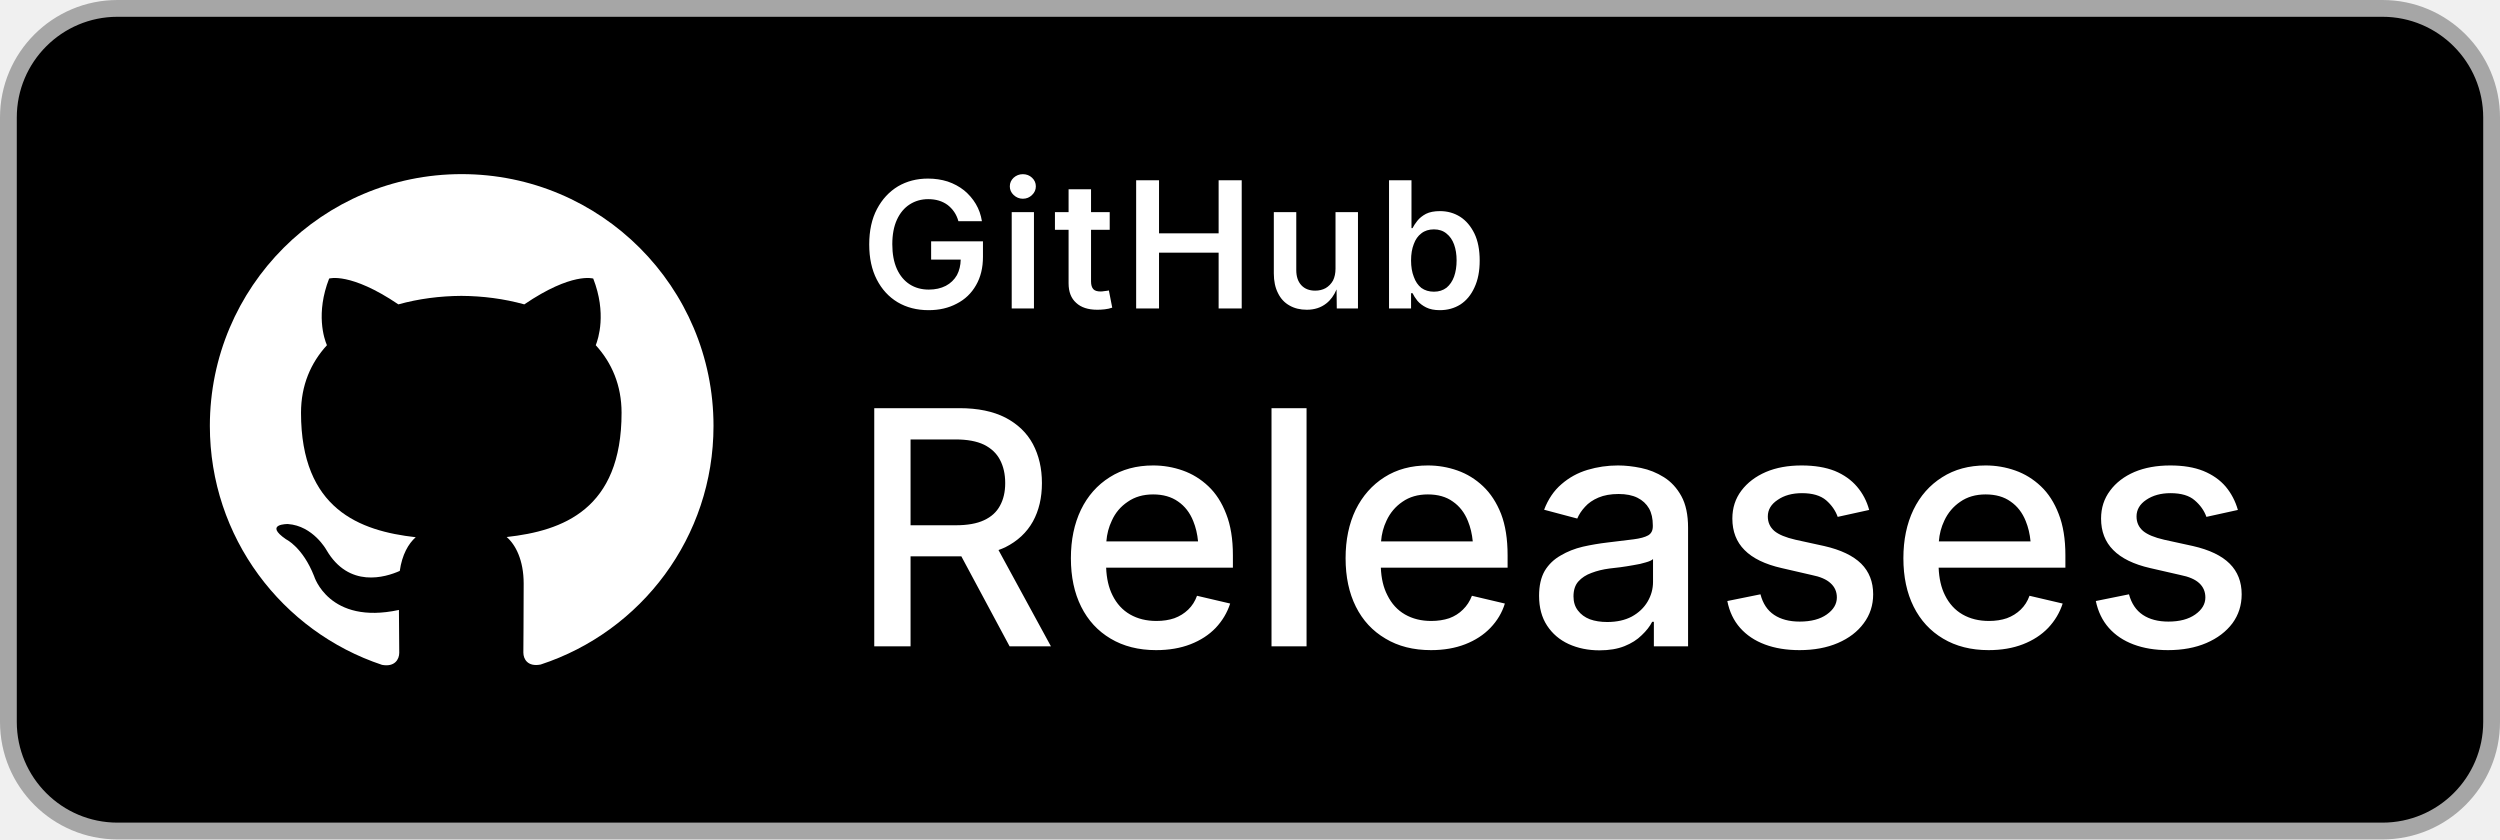
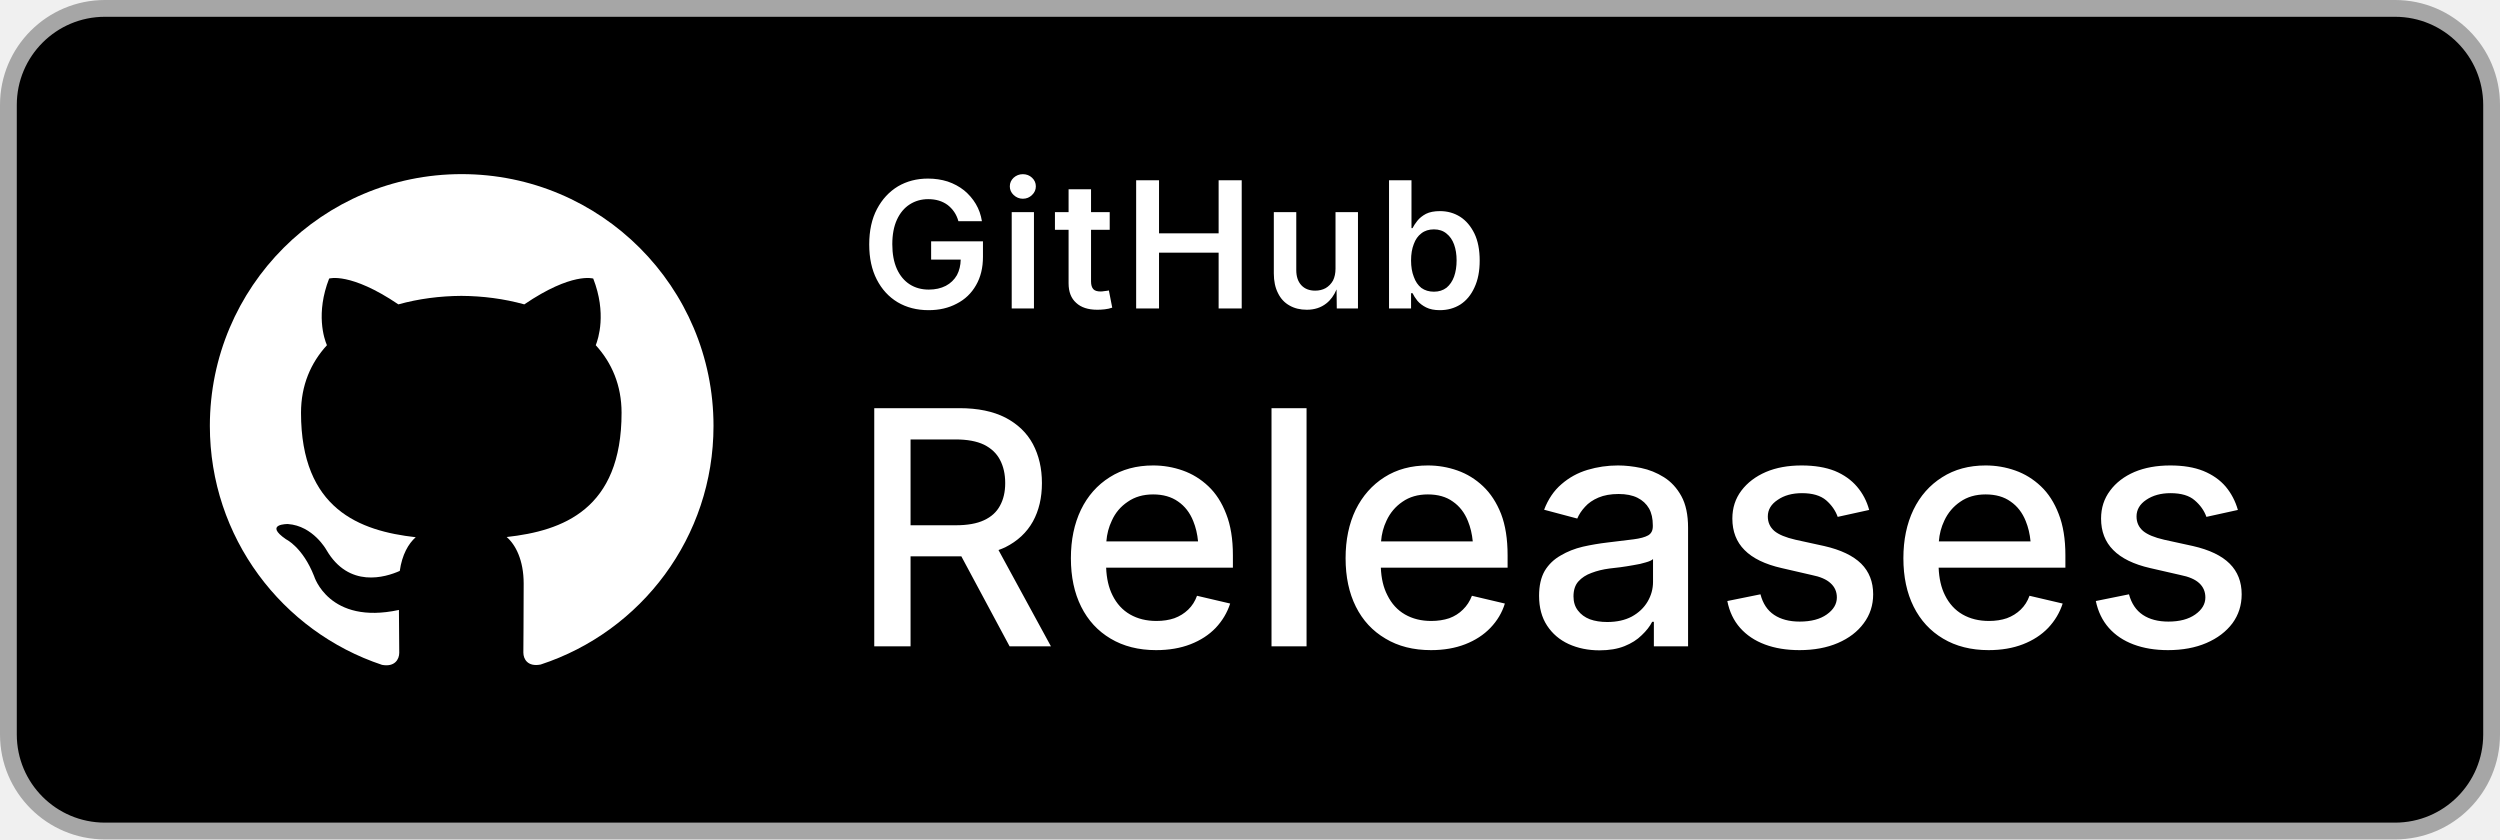
<svg xmlns="http://www.w3.org/2000/svg" width="119.13" height="40" viewBox="0 0 119.13 40" role="img" aria-label="Releases">
-   <rect x="0.4" y="0.4" width="118.33" height="39.2" rx="5.2" ry="5.2" fill="#000" stroke="#a6a6a6" stroke-width="0.8" />
+   <rect x="0.4" y="0.4" width="118.33" height="39.2" rx="4.6" ry="4.6" fill="#000" stroke="#a6a6a6" stroke-width="0.8" />
  <path transform="translate(10 8.0) scale(1.0)" fill="#fff" d="M12 .297c-6.63 0-12 5.373-12 12 0 5.303 3.438 9.8 8.205 11.385.6.113.82-.258.82-.577 0-.285-.01-1.04-.015-2.04-3.338.724-4.042-1.61-4.042-1.61C4.422 18.07 3.633 17.7 3.633 17.7c-1.087-.744.084-.729.084-.729 1.205.084 1.838 1.236 1.838 1.236 1.07 1.835 2.809 1.305 3.495.998.108-.776.417-1.305.76-1.605-2.665-.3-5.466-1.332-5.466-5.93 0-1.31.465-2.38 1.235-3.22-.135-.303-.54-1.523.105-3.176 0 0 1.005-.322 3.3 1.23.96-.267 1.98-.399 3-.405 1.02.006 2.04.138 3 .405 2.28-1.552 3.285-1.23 3.285-1.23.645 1.653.24 2.873.12 3.176.765.84 1.23 1.91 1.23 3.22 0 4.61-2.805 5.625-5.475 5.92.42.36.81 1.096.81 2.22 0 1.606-.015 2.896-.015 3.286 0 .315.21.69.825.57C20.565 22.092 24 17.592 24 12.297c0-6.627-5.373-12-12-12" />
  <path fill="#fff" d="M44.25 14.78Q43.41 14.78 42.77 14.4Q42.14 14.02 41.78 13.32Q41.42 12.62 41.42 11.65Q41.42 10.66 41.79 9.96Q42.16 9.26 42.79 8.88Q43.42 8.51 44.22 8.51Q44.72 8.51 45.16 8.65Q45.6 8.8 45.94 9.07Q46.28 9.35 46.5 9.72Q46.72 10.09 46.79 10.54H45.67Q45.6 10.29 45.47 10.1Q45.34 9.91 45.16 9.77Q44.97 9.63 44.74 9.56Q44.51 9.49 44.23 9.49Q43.74 9.49 43.35 9.74Q42.96 9.99 42.74 10.47Q42.52 10.95 42.52 11.64Q42.52 12.33 42.74 12.82Q42.96 13.3 43.35 13.55Q43.74 13.8 44.26 13.8Q44.72 13.8 45.07 13.62Q45.41 13.44 45.6 13.11Q45.77 12.79 45.78 12.37H44.37V11.5H46.84V12.24Q46.84 13.02 46.51 13.59Q46.18 14.17 45.59 14.47Q45.01 14.78 44.25 14.78ZM48.21 14.7V10.11H49.27V14.7ZM48.74 9.47Q48.49 9.47 48.3 9.29Q48.12 9.12 48.12 8.88Q48.12 8.64 48.3 8.47Q48.49 8.3 48.74 8.3Q49 8.3 49.18 8.47Q49.36 8.64 49.36 8.88Q49.36 9.12 49.18 9.29Q49 9.47 48.74 9.47ZM52.88 10.11V10.95H51.99V13.41Q51.99 13.66 52.1 13.78Q52.2 13.89 52.45 13.89Q52.52 13.89 52.64 13.87Q52.76 13.86 52.84 13.84L53 14.66Q52.83 14.72 52.64 14.74Q52.46 14.76 52.29 14.76Q51.63 14.76 51.28 14.43Q50.92 14.11 50.92 13.5V10.95H50.27V10.11H50.92V9.02H51.99V10.11ZM54.14 14.7V8.59H55.23V11.12H58.07V8.59H59.17V14.7H58.07V12.04H55.23V14.7ZM62.27 14.76Q61.8 14.76 61.45 14.56Q61.09 14.36 60.9 13.97Q60.7 13.58 60.7 13.03V10.11H61.77V12.87Q61.77 13.33 62.01 13.59Q62.25 13.85 62.67 13.85Q62.95 13.85 63.17 13.73Q63.39 13.6 63.52 13.37Q63.64 13.13 63.64 12.8V10.11H64.71V14.7H63.7L63.69 13.79Q63.51 14.22 63.2 14.46Q62.82 14.76 62.27 14.76ZM68.61 14.78Q68.22 14.78 67.96 14.65Q67.7 14.52 67.54 14.33Q67.39 14.14 67.31 13.97H67.24V14.7H66.19V8.59H67.26V10.87H67.31Q67.39 10.71 67.54 10.52Q67.69 10.33 67.95 10.19Q68.21 10.06 68.62 10.06Q69.15 10.06 69.58 10.33Q70 10.6 70.26 11.13Q70.51 11.65 70.51 12.42Q70.51 13.17 70.26 13.7Q70.02 14.23 69.59 14.51Q69.16 14.78 68.61 14.78ZM68.33 13.9Q68.68 13.9 68.93 13.71Q69.17 13.51 69.29 13.18Q69.41 12.84 69.41 12.41Q69.41 11.98 69.29 11.65Q69.17 11.32 68.93 11.13Q68.69 10.93 68.33 10.93Q67.97 10.93 67.73 11.12Q67.49 11.3 67.37 11.63Q67.24 11.96 67.24 12.41Q67.24 12.86 67.37 13.19Q67.49 13.53 67.73 13.72Q67.98 13.9 68.33 13.9Z" />
  <path fill="#fff" d="M41.66 30.8V19.45H45.72Q47.03 19.45 47.91 19.9Q48.79 20.36 49.22 21.16Q49.65 21.97 49.65 23.02Q49.65 24.07 49.22 24.85Q48.78 25.64 47.9 26.08Q47.75 26.15 47.58 26.21L50.08 30.8H48.11L45.81 26.51Q45.76 26.51 45.71 26.51H43.39V30.8ZM43.39 25.03H45.54Q46.38 25.03 46.89 24.79Q47.41 24.55 47.65 24.1Q47.9 23.65 47.9 23.02Q47.9 22.38 47.65 21.91Q47.41 21.45 46.89 21.19Q46.37 20.94 45.53 20.94H43.39ZM55.09 30.98Q53.84 30.98 52.92 30.43Q52.01 29.89 51.52 28.91Q51.03 27.93 51.03 26.6Q51.03 25.29 51.51 24.29Q51.99 23.3 52.88 22.74Q53.76 22.18 54.95 22.18Q55.68 22.18 56.36 22.42Q57.04 22.66 57.58 23.17Q58.12 23.68 58.43 24.49Q58.75 25.3 58.75 26.46V27.05H52.71Q52.74 27.82 53.01 28.36Q53.31 28.97 53.85 29.28Q54.39 29.59 55.11 29.59Q55.58 29.59 55.96 29.46Q56.34 29.32 56.62 29.05Q56.9 28.78 57.04 28.39L58.62 28.76Q58.41 29.41 57.93 29.92Q57.45 30.42 56.73 30.7Q56.01 30.98 55.09 30.98ZM52.72 25.8H57.09Q57.04 25.27 56.86 24.83Q56.62 24.23 56.14 23.9Q55.66 23.56 54.95 23.56Q54.24 23.56 53.74 23.91Q53.23 24.25 52.98 24.81Q52.76 25.27 52.72 25.8ZM62.26 19.45V30.8H60.59V19.45ZM68.19 30.98Q66.93 30.98 66.02 30.43Q65.1 29.89 64.61 28.91Q64.12 27.93 64.12 26.6Q64.12 25.29 64.6 24.29Q65.09 23.3 65.97 22.74Q66.85 22.18 68.04 22.18Q68.77 22.18 69.45 22.42Q70.13 22.66 70.67 23.17Q71.21 23.68 71.53 24.49Q71.84 25.3 71.84 26.46V27.05H65.8Q65.83 27.82 66.11 28.36Q66.41 28.97 66.95 29.28Q67.49 29.59 68.2 29.59Q68.67 29.59 69.06 29.46Q69.44 29.32 69.71 29.05Q69.99 28.78 70.14 28.39L71.71 28.76Q71.51 29.41 71.02 29.92Q70.54 30.42 69.82 30.7Q69.1 30.98 68.19 30.98ZM65.81 25.8H70.18Q70.13 25.27 69.95 24.83Q69.71 24.23 69.23 23.9Q68.76 23.56 68.04 23.56Q67.33 23.56 66.83 23.91Q66.33 24.25 66.07 24.81Q65.85 25.27 65.81 25.8ZM76.22 30.99Q75.41 30.99 74.75 30.69Q74.1 30.39 73.72 29.81Q73.34 29.23 73.34 28.39Q73.34 27.67 73.61 27.2Q73.89 26.74 74.37 26.47Q74.84 26.19 75.43 26.05Q76.01 25.92 76.61 25.85Q77.37 25.76 77.84 25.7Q78.31 25.64 78.54 25.51Q78.76 25.38 78.76 25.08V25.03Q78.76 24.55 78.58 24.23Q78.39 23.9 78.03 23.72Q77.67 23.54 77.13 23.54Q76.57 23.54 76.17 23.71Q75.77 23.88 75.53 24.15Q75.28 24.42 75.16 24.71L73.58 24.29Q73.87 23.53 74.41 23.07Q74.95 22.6 75.65 22.39Q76.35 22.18 77.1 22.18Q77.62 22.18 78.2 22.3Q78.78 22.42 79.29 22.74Q79.8 23.06 80.12 23.64Q80.44 24.22 80.44 25.15V30.8H78.81V29.63H78.73Q78.56 29.96 78.23 30.27Q77.91 30.59 77.41 30.79Q76.91 30.99 76.22 30.99ZM76.59 29.64Q77.27 29.64 77.76 29.38Q78.25 29.11 78.51 28.67Q78.77 28.23 78.77 27.73V26.64Q78.68 26.73 78.42 26.8Q78.17 26.88 77.84 26.93Q77.51 26.99 77.21 27.03Q76.9 27.07 76.7 27.09Q76.23 27.15 75.84 27.3Q75.45 27.44 75.21 27.71Q74.98 27.97 74.98 28.42Q74.98 28.82 75.19 29.09Q75.4 29.37 75.76 29.51Q76.12 29.64 76.59 29.64ZM85.75 30.98Q84.82 30.98 84.1 30.71Q83.38 30.44 82.92 29.92Q82.46 29.4 82.31 28.64L83.89 28.32Q84.06 28.98 84.54 29.3Q85.02 29.62 85.76 29.62Q86.57 29.62 87.05 29.28Q87.53 28.94 87.53 28.47Q87.53 28.06 87.23 27.79Q86.94 27.52 86.33 27.4L84.9 27.07Q83.71 26.8 83.13 26.21Q82.55 25.63 82.55 24.71Q82.55 23.95 82.98 23.38Q83.41 22.81 84.15 22.49Q84.88 22.18 85.85 22.18Q86.77 22.18 87.43 22.44Q88.08 22.71 88.49 23.19Q88.9 23.67 89.07 24.3L87.57 24.63Q87.41 24.18 87.02 23.84Q86.62 23.5 85.87 23.5Q85.17 23.5 84.71 23.82Q84.24 24.13 84.24 24.61Q84.24 25.03 84.55 25.3Q84.86 25.56 85.56 25.72L86.93 26.02Q88.11 26.29 88.69 26.86Q89.26 27.43 89.26 28.32Q89.26 29.1 88.81 29.7Q88.37 30.3 87.58 30.64Q86.79 30.98 85.75 30.98ZM94.76 30.98Q93.51 30.98 92.59 30.43Q91.68 29.89 91.19 28.91Q90.7 27.93 90.7 26.6Q90.7 25.29 91.18 24.29Q91.66 23.3 92.55 22.74Q93.43 22.18 94.62 22.18Q95.35 22.18 96.03 22.42Q96.71 22.66 97.25 23.17Q97.79 23.68 98.1 24.49Q98.42 25.3 98.42 26.46V27.05H92.38Q92.41 27.82 92.68 28.36Q92.98 28.97 93.52 29.28Q94.06 29.59 94.78 29.59Q95.25 29.59 95.63 29.46Q96.01 29.32 96.29 29.05Q96.57 28.78 96.71 28.39L98.29 28.76Q98.08 29.41 97.6 29.92Q97.12 30.42 96.4 30.7Q95.68 30.98 94.76 30.98ZM92.39 25.8H96.76Q96.71 25.27 96.53 24.83Q96.29 24.23 95.81 23.9Q95.34 23.56 94.62 23.56Q93.91 23.56 93.41 23.91Q92.91 24.25 92.65 24.81Q92.43 25.27 92.39 25.8ZM103.31 30.98Q102.39 30.98 101.67 30.71Q100.95 30.44 100.49 29.92Q100.03 29.4 99.87 28.64L101.45 28.32Q101.63 28.98 102.11 29.3Q102.59 29.62 103.33 29.62Q104.13 29.62 104.61 29.28Q105.09 28.94 105.09 28.47Q105.09 28.06 104.8 27.79Q104.51 27.52 103.9 27.4L102.46 27.07Q101.28 26.8 100.7 26.21Q100.12 25.63 100.12 24.71Q100.12 23.95 100.55 23.38Q100.97 22.81 101.71 22.49Q102.45 22.18 103.42 22.18Q104.34 22.18 104.99 22.44Q105.65 22.71 106.06 23.19Q106.46 23.67 106.64 24.3L105.14 24.63Q104.98 24.18 104.58 23.84Q104.19 23.5 103.43 23.5Q102.74 23.5 102.27 23.82Q101.81 24.13 101.81 24.61Q101.81 25.03 102.12 25.3Q102.43 25.56 103.13 25.72L104.5 26.02Q105.68 26.29 106.25 26.86Q106.82 27.43 106.82 28.32Q106.82 29.1 106.38 29.7Q105.93 30.3 105.14 30.64Q104.35 30.98 103.31 30.98Z" />
</svg>
